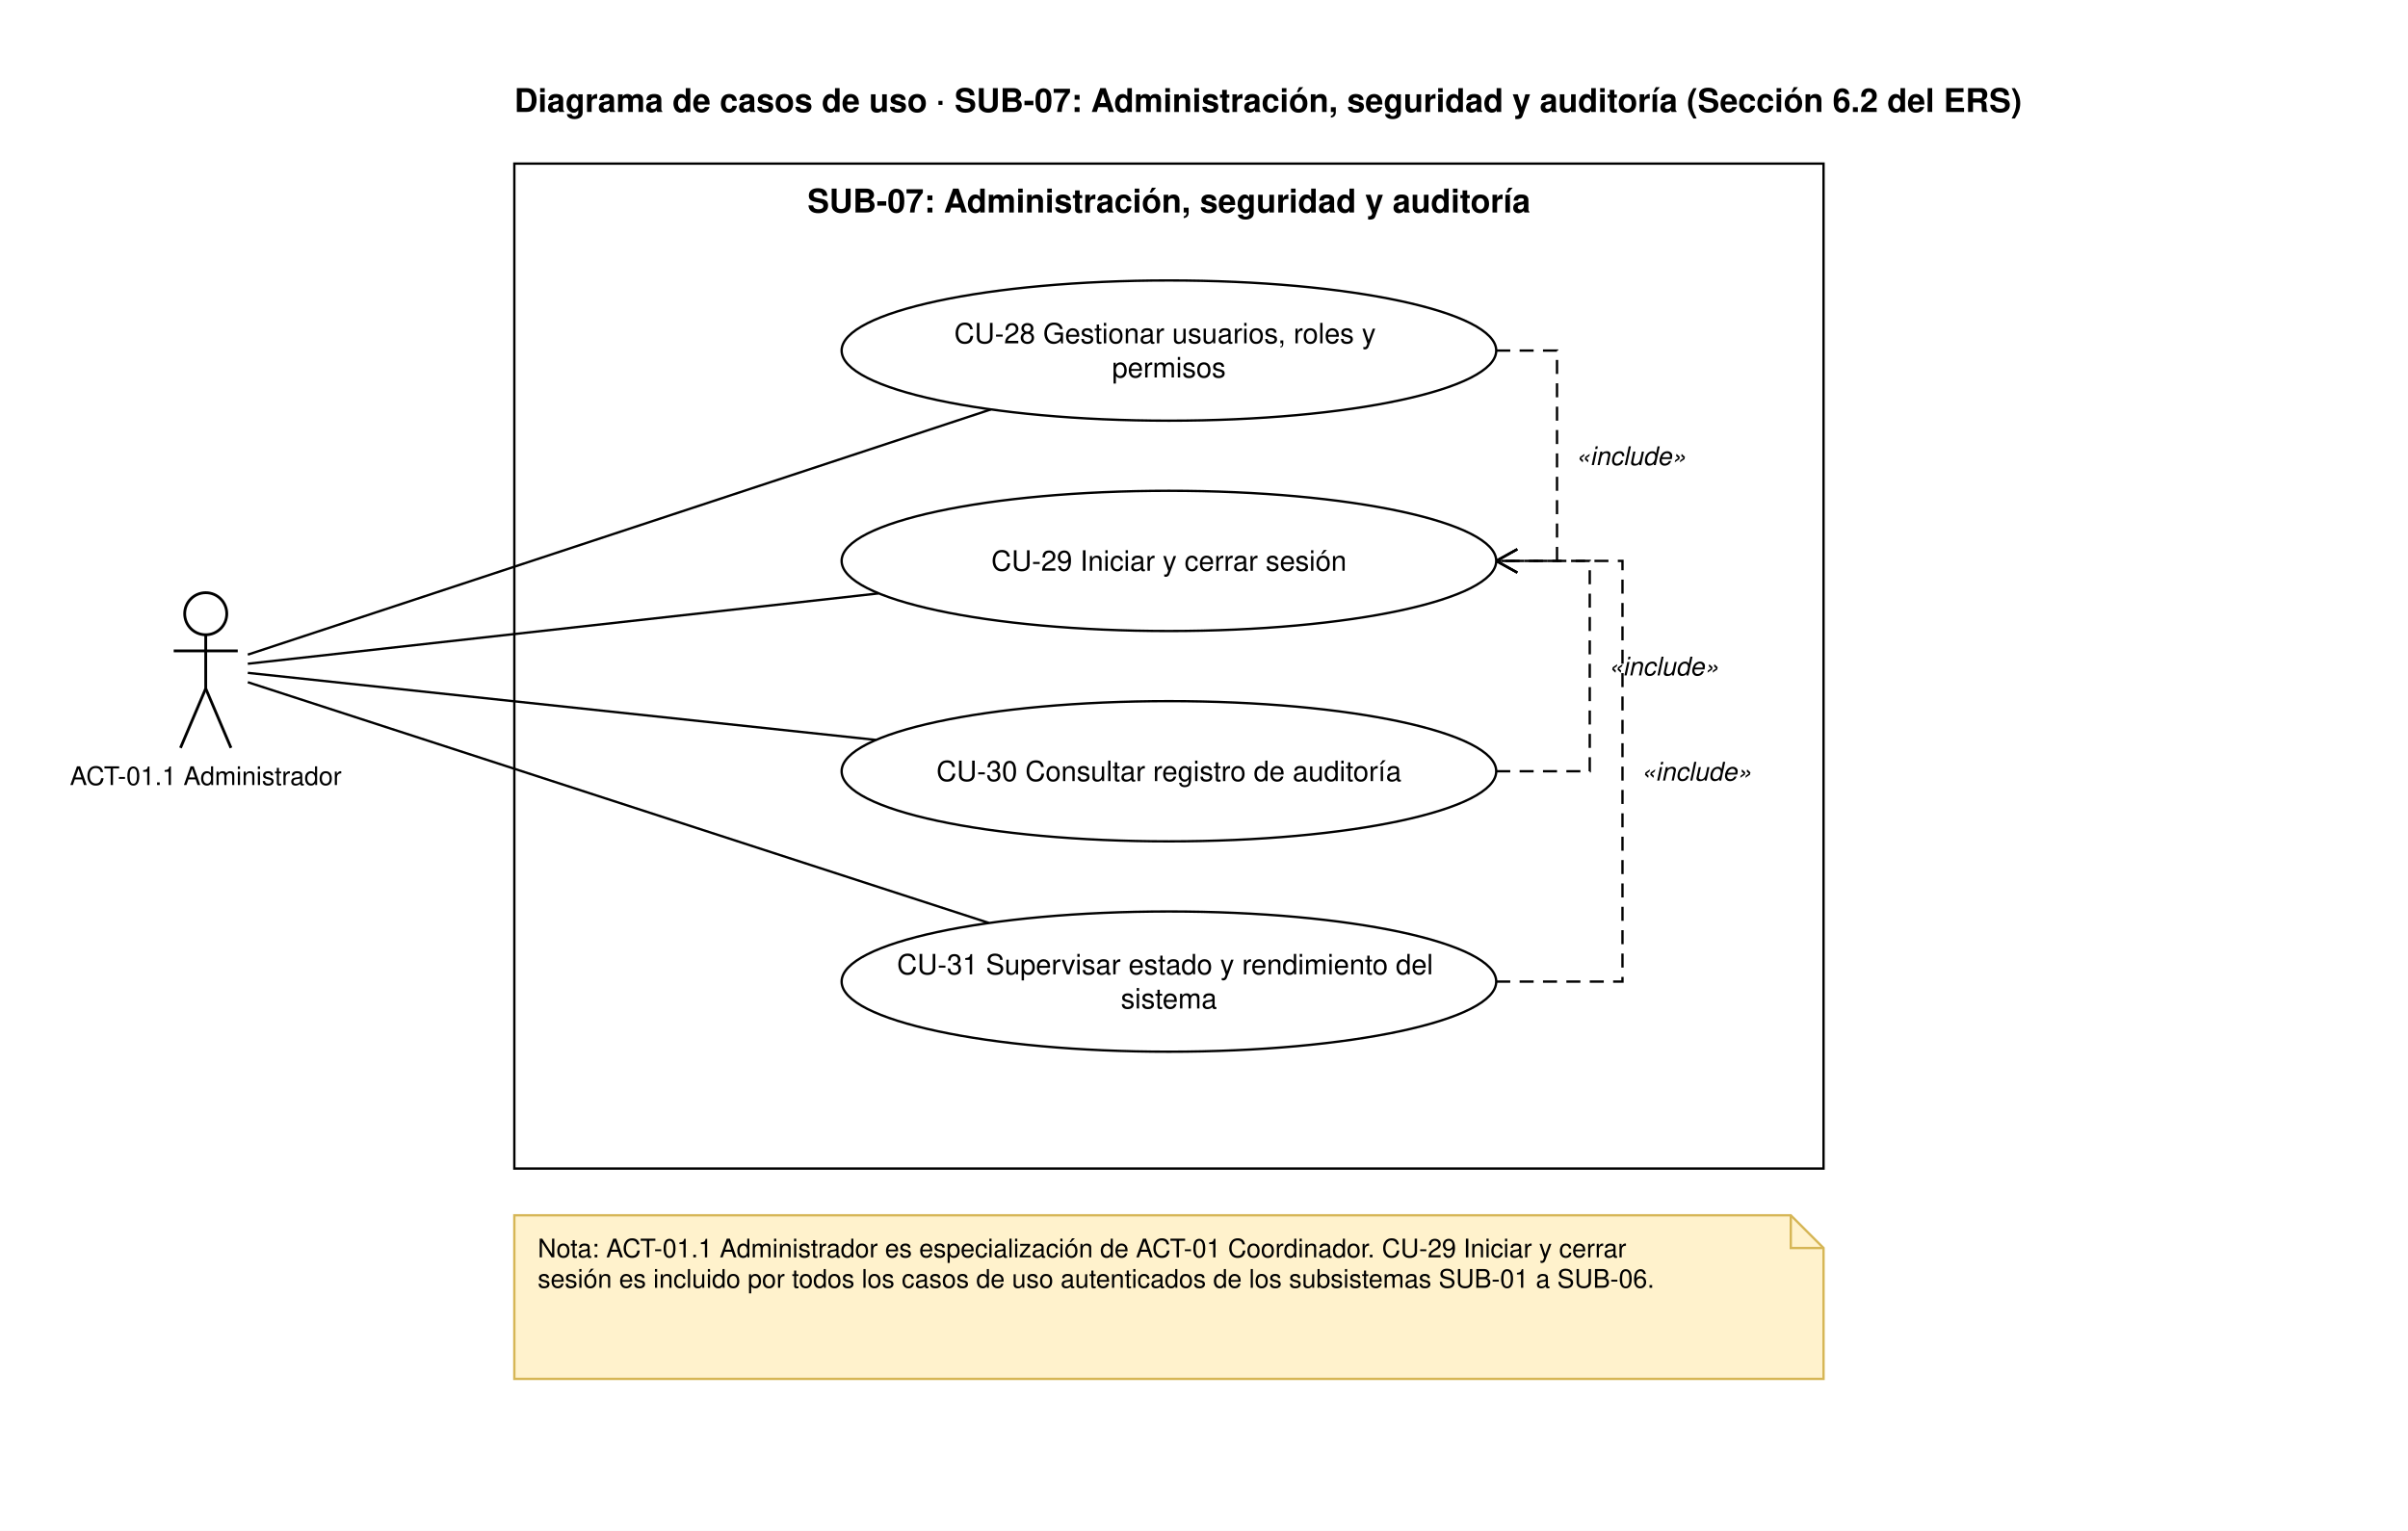
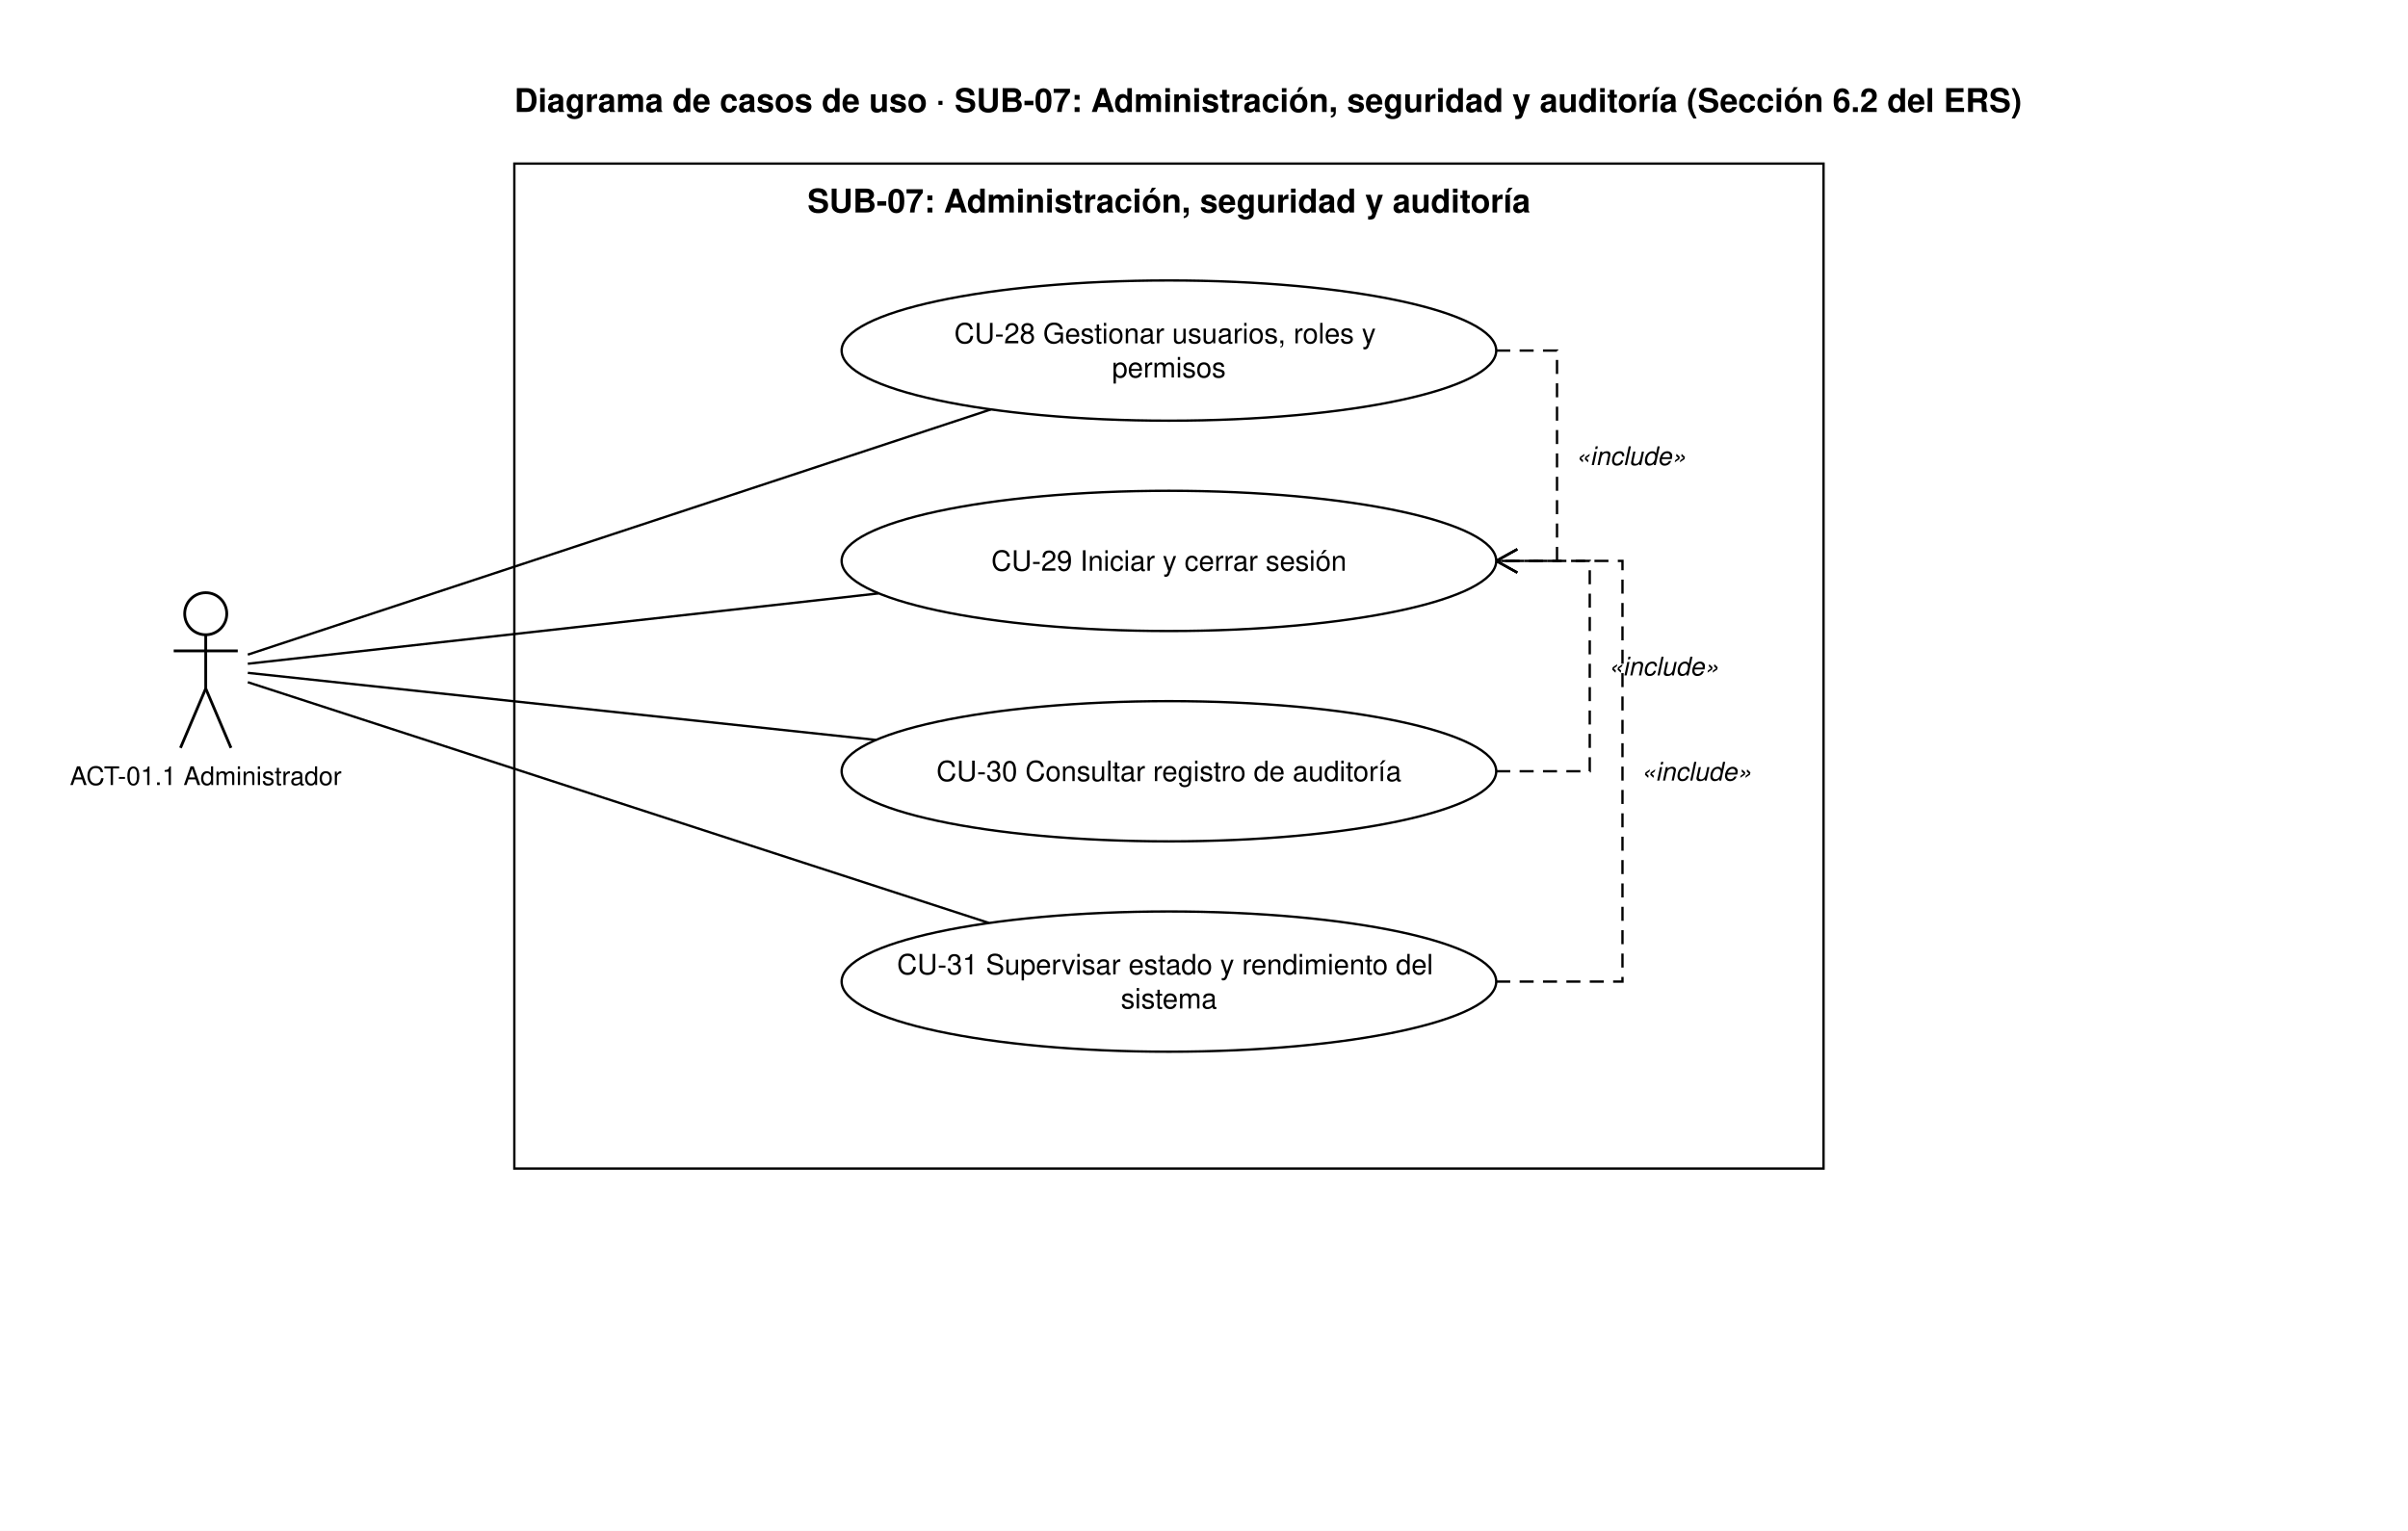
<svg xmlns="http://www.w3.org/2000/svg" viewBox="20.0 -10.0 1030.0 655.0" width="1030" height="655">
  <rect x="20.0" y="-10.0" width="1030.0" height="655.0" fill="#ffffff" />
  <line x1="126.0" y1="270.1" x2="443.8" y2="165.2" stroke="#000000" stroke-width="1" />
  <line x1="126.0" y1="274.0" x2="395.8" y2="243.9" stroke="#000000" stroke-width="1" />
  <line x1="126.0" y1="277.9" x2="394.7" y2="306.6" stroke="#000000" stroke-width="1" />
  <line x1="126.0" y1="281.9" x2="443.0" y2="384.9" stroke="#000000" stroke-width="1" />
  <polyline points="660.0,140.0 686.0,140.0 686.0,230.0 660.0,230.0" fill="none" stroke="#000000" stroke-width="1" stroke-dasharray="6 4" />
  <polyline points="669.0,225.0 660.0,230.0 669.0,235.0" fill="none" stroke="#000000" stroke-width="1" />
  <polyline points="660.0,320.0 700.0,320.0 700.0,230.0 660.0,230.0" fill="none" stroke="#000000" stroke-width="1" stroke-dasharray="6 4" />
  <polyline points="669.0,225.0 660.0,230.0 669.0,235.0" fill="none" stroke="#000000" stroke-width="1" />
  <polyline points="660.0,410.0 714.0,410.0 714.0,230.0 660.0,230.0" fill="none" stroke="#000000" stroke-width="1" stroke-dasharray="6 4" />
  <polyline points="669.0,225.0 660.0,230.0 669.0,235.0" fill="none" stroke="#000000" stroke-width="1" />
  <text x="240.0" y="37.9" font-family="Helvetica, Arial, sans-serif" font-size="14" text-anchor="start" fill="#000000" font-weight="bold">Diagrama de casos de uso · SUB-07: Administración, seguridad y auditoría (Sección 6.2 del ERS)</text>
  <rect x="240.0" y="60.0" width="560.0" height="430.0" fill="none" stroke="#000000" stroke-width="1" />
  <text x="520.0" y="80.9" font-family="Helvetica, Arial, sans-serif" font-size="14" text-anchor="middle" fill="#000000" font-weight="bold">
    <tspan x="520.0">SUB-07: Administración, seguridad y auditoría</tspan>
  </text>
  <circle cx="108.0" cy="252.6" r="9.0" fill="#ffffff" stroke="#000000" stroke-width="1.2" />
  <line x1="108.0" y1="261.6" x2="108.0" y2="284.6" stroke="#000000" stroke-width="1.2" />
  <line x1="94.3" y1="268.5" x2="121.7" y2="268.5" stroke="#000000" stroke-width="1.2" />
  <line x1="108.0" y1="284.6" x2="97.2" y2="310.0" stroke="#000000" stroke-width="1.2" />
  <line x1="108.0" y1="284.6" x2="118.8" y2="310.0" stroke="#000000" stroke-width="1.2" />
  <text x="108.0" y="325.9" font-family="Helvetica, Arial, sans-serif" font-size="11" text-anchor="middle" fill="#000000">
    <tspan x="108.0">ACT-01.1 Administrador</tspan>
  </text>
  <ellipse cx="520.0" cy="140.0" rx="140.0" ry="30.0" fill="#ffffff" stroke="#000000" stroke-width="1" />
  <text x="520.0" y="136.9" font-family="Helvetica, Arial, sans-serif" font-size="12" text-anchor="middle" fill="#000000">
    <tspan x="520.0">CU-28 Gestionar usuarios, roles y</tspan>
    <tspan x="520.0" dy="14.6">permisos</tspan>
  </text>
  <ellipse cx="520.0" cy="230.0" rx="140.0" ry="30.0" fill="#ffffff" stroke="#000000" stroke-width="1" />
  <text x="520.0" y="234.2" font-family="Helvetica, Arial, sans-serif" font-size="12" text-anchor="middle" fill="#000000">
    <tspan x="520.0">CU-29 Iniciar y cerrar sesión</tspan>
  </text>
  <ellipse cx="520.0" cy="320.0" rx="140.0" ry="30.0" fill="#ffffff" stroke="#000000" stroke-width="1" />
  <text x="520.0" y="324.2" font-family="Helvetica, Arial, sans-serif" font-size="12" text-anchor="middle" fill="#000000">
    <tspan x="520.0">CU-30 Consultar registro de auditoría</tspan>
  </text>
  <ellipse cx="520.0" cy="410.0" rx="140.0" ry="30.0" fill="#ffffff" stroke="#000000" stroke-width="1" />
  <text x="520.0" y="406.9" font-family="Helvetica, Arial, sans-serif" font-size="12" text-anchor="middle" fill="#000000">
    <tspan x="520.0">CU-31 Supervisar estado y rendimiento del</tspan>
    <tspan x="520.0" dy="14.6">sistema</tspan>
  </text>
-   <polygon points="240.0,510.0 786.0,510.0 800.0,524.0 800.0,580.0 240.0,580.0" fill="#fff2cc" stroke="#d6b656" stroke-width="1" />
-   <polyline points="786.0,510.0 786.0,524.0 800.0,524.0" fill="none" stroke="#d6b656" stroke-width="1" />
-   <text x="250.0" y="528.0" font-family="Helvetica, Arial, sans-serif" font-size="11" text-anchor="start" fill="#000000">Nota: ACT-01.1 Administrador es especialización de ACT-01 Coordinador. CU-29 Iniciar y cerrar</text>
-   <text x="250.0" y="541.0" font-family="Helvetica, Arial, sans-serif" font-size="11" text-anchor="start" fill="#000000">sesión es incluido por todos los casos de uso autenticados de los subsistemas SUB-01 a SUB-06.</text>
  <text x="694.0" y="189.0" font-family="Helvetica, Arial, sans-serif" font-size="11" text-anchor="start" fill="#000000" font-style="italic">«include»</text>
  <text x="708.0" y="279.0" font-family="Helvetica, Arial, sans-serif" font-size="11" text-anchor="start" fill="#000000" font-style="italic">«include»</text>
  <text x="722.0" y="324.0" font-family="Helvetica, Arial, sans-serif" font-size="11" text-anchor="start" fill="#000000" font-style="italic">«include»</text>
</svg>
